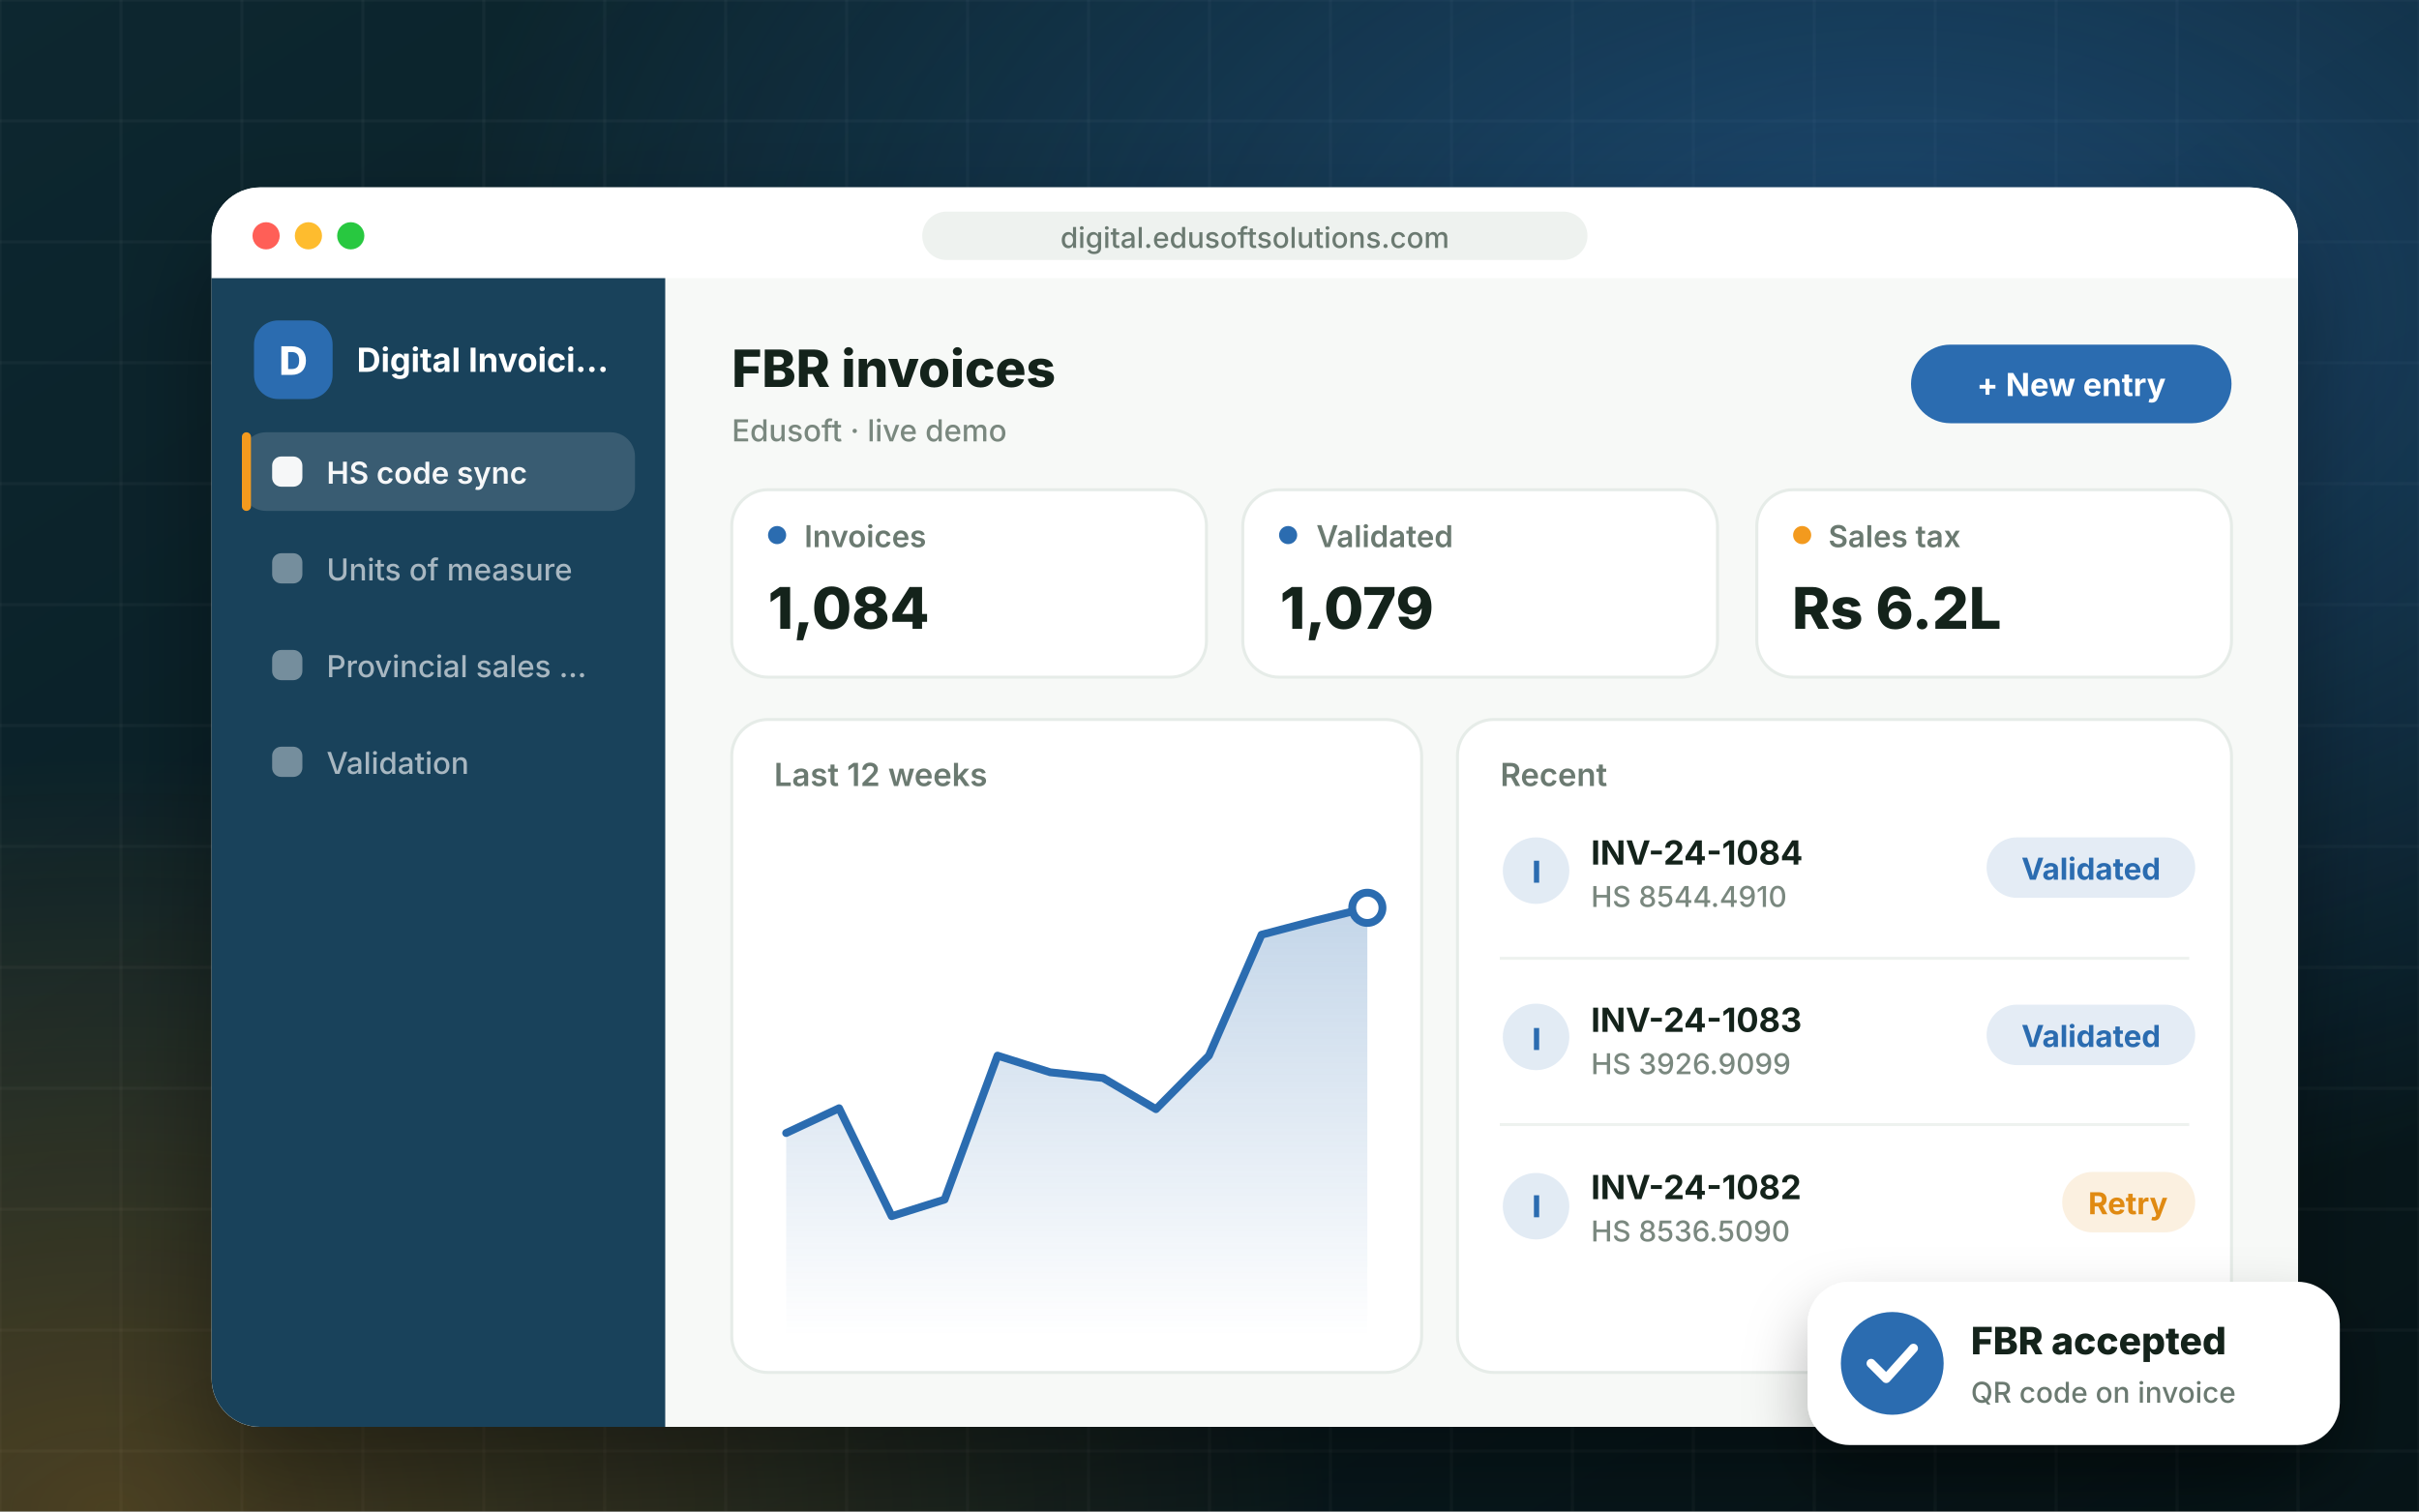
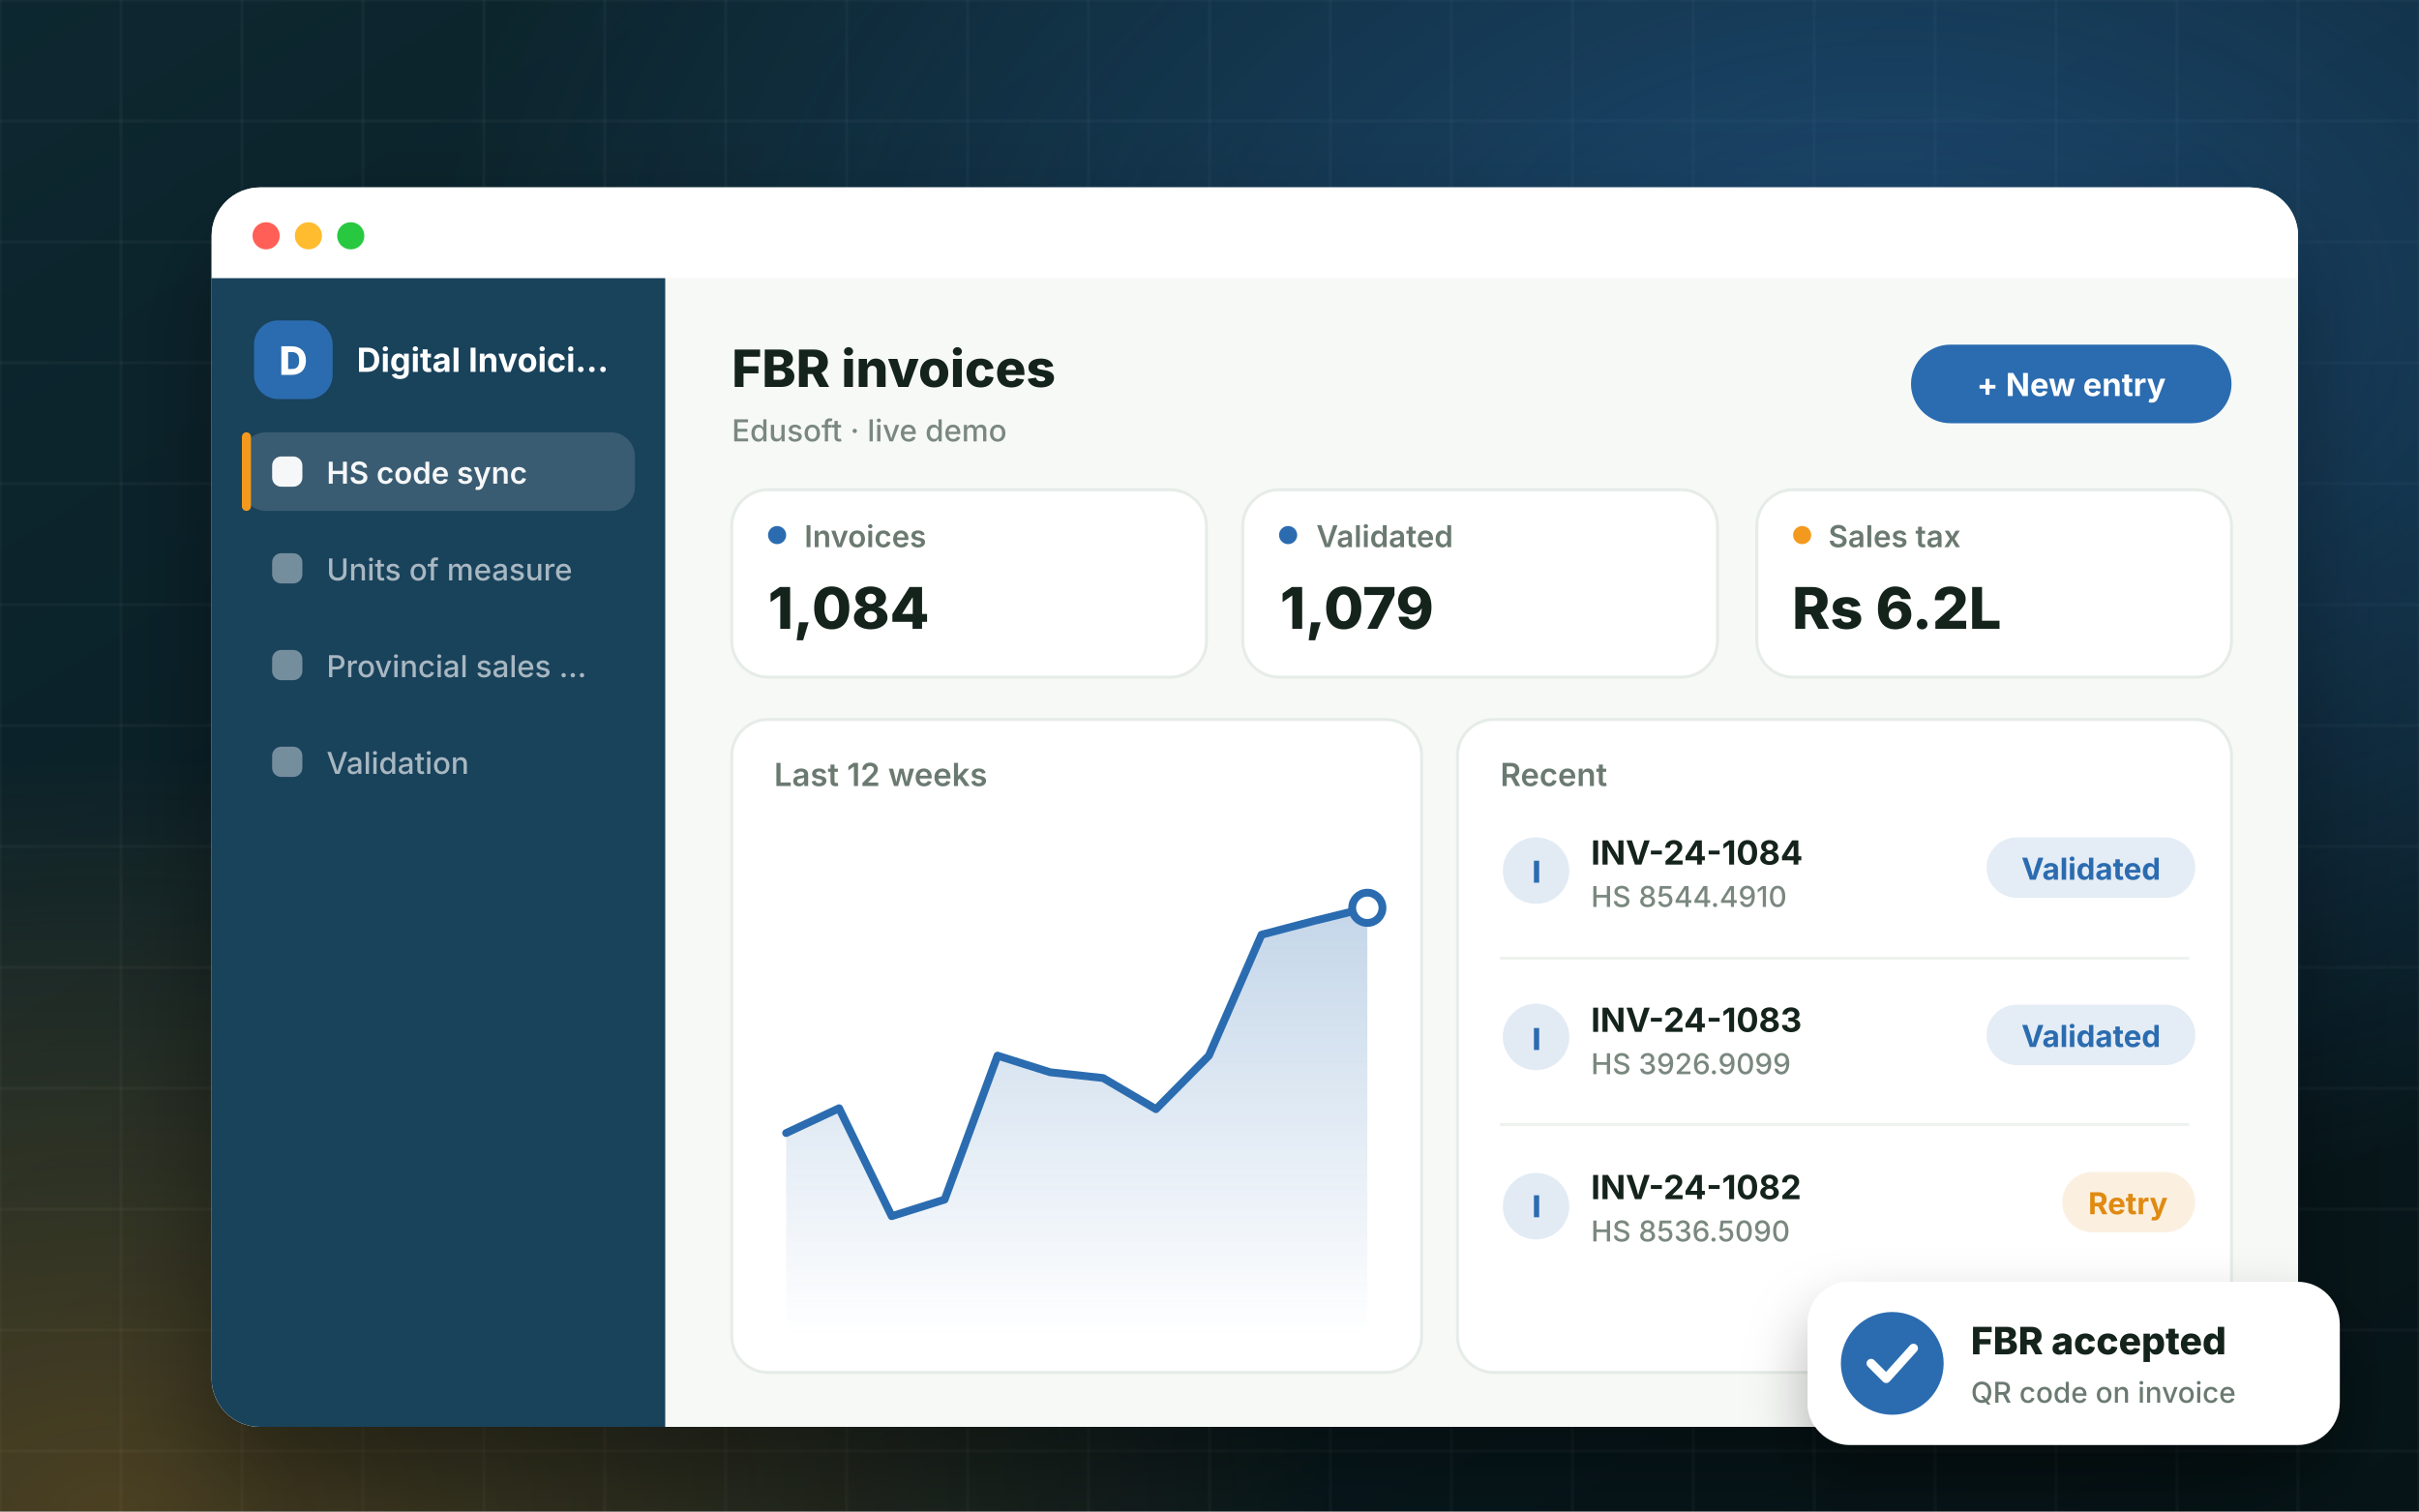
<svg xmlns="http://www.w3.org/2000/svg" viewBox="0 0 800 500" font-family="Inter, 'Segoe UI', Roboto, Arial, sans-serif">
  <defs>
    <linearGradient id="bg" x1="0" y1="0" x2="1" y2="1">
      <stop offset="0" stop-color="#0d2730" />
      <stop offset="1" stop-color="#061417" />
    </linearGradient>
    <radialGradient id="glow" cx=".78" cy=".2" r=".6">
      <stop offset="0" stop-color="#2b6cb0" stop-opacity=".55" />
      <stop offset="1" stop-color="#2b6cb0" stop-opacity="0" />
    </radialGradient>
    <radialGradient id="glow2" cx=".05" cy="1" r=".5">
      <stop offset="0" stop-color="#f39a1e" stop-opacity=".28" />
      <stop offset="1" stop-color="#f39a1e" stop-opacity="0" />
    </radialGradient>
    <linearGradient id="area" x1="0" y1="0" x2="0" y2="1">
      <stop offset="0" stop-color="#2b6cb0" stop-opacity=".28" />
      <stop offset="1" stop-color="#2b6cb0" stop-opacity="0" />
    </linearGradient>
    <filter id="sh" x="-20%" y="-20%" width="140%" height="150%">
      <feDropShadow dx="0" dy="18" stdDeviation="18" flood-color="#000" flood-opacity=".38" />
    </filter>
    <filter id="sh2" x="-30%" y="-40%" width="160%" height="200%">
      <feDropShadow dx="0" dy="10" stdDeviation="10" flood-color="#000" flood-opacity=".3" />
    </filter>
  </defs>
  <rect width="800" height="500" fill="url(#bg)" />
  <path d="M0 0 V500" stroke="#fff" stroke-opacity=".035" />
  <path d="M40 0 V500" stroke="#fff" stroke-opacity=".035" />
  <path d="M80 0 V500" stroke="#fff" stroke-opacity=".035" />
  <path d="M120 0 V500" stroke="#fff" stroke-opacity=".035" />
  <path d="M160 0 V500" stroke="#fff" stroke-opacity=".035" />
  <path d="M200 0 V500" stroke="#fff" stroke-opacity=".035" />
  <path d="M240 0 V500" stroke="#fff" stroke-opacity=".035" />
  <path d="M280 0 V500" stroke="#fff" stroke-opacity=".035" />
  <path d="M320 0 V500" stroke="#fff" stroke-opacity=".035" />
  <path d="M360 0 V500" stroke="#fff" stroke-opacity=".035" />
  <path d="M400 0 V500" stroke="#fff" stroke-opacity=".035" />
  <path d="M440 0 V500" stroke="#fff" stroke-opacity=".035" />
  <path d="M480 0 V500" stroke="#fff" stroke-opacity=".035" />
  <path d="M520 0 V500" stroke="#fff" stroke-opacity=".035" />
  <path d="M560 0 V500" stroke="#fff" stroke-opacity=".035" />
  <path d="M600 0 V500" stroke="#fff" stroke-opacity=".035" />
  <path d="M640 0 V500" stroke="#fff" stroke-opacity=".035" />
  <path d="M680 0 V500" stroke="#fff" stroke-opacity=".035" />
  <path d="M720 0 V500" stroke="#fff" stroke-opacity=".035" />
  <path d="M760 0 V500" stroke="#fff" stroke-opacity=".035" />
  <path d="M800 0 V500" stroke="#fff" stroke-opacity=".035" />
  <path d="M0 0 H800" stroke="#fff" stroke-opacity=".035" />
  <path d="M0 40 H800" stroke="#fff" stroke-opacity=".035" />
  <path d="M0 80 H800" stroke="#fff" stroke-opacity=".035" />
  <path d="M0 120 H800" stroke="#fff" stroke-opacity=".035" />
  <path d="M0 160 H800" stroke="#fff" stroke-opacity=".035" />
  <path d="M0 200 H800" stroke="#fff" stroke-opacity=".035" />
  <path d="M0 240 H800" stroke="#fff" stroke-opacity=".035" />
  <path d="M0 280 H800" stroke="#fff" stroke-opacity=".035" />
  <path d="M0 320 H800" stroke="#fff" stroke-opacity=".035" />
  <path d="M0 360 H800" stroke="#fff" stroke-opacity=".035" />
  <path d="M0 400 H800" stroke="#fff" stroke-opacity=".035" />
  <path d="M0 440 H800" stroke="#fff" stroke-opacity=".035" />
  <path d="M0 480 H800" stroke="#fff" stroke-opacity=".035" />
  <rect width="800" height="500" fill="url(#glow)" />
  <rect width="800" height="500" fill="url(#glow2)" />
  <g filter="url(#sh)">
    <rect x="70" y="62" width="690" height="410" rx="16" fill="#f7f9f7" />
  </g>
  <path d="M70 78 a16 16 0 0 1 16 -16 h658 a16 16 0 0 1 16 16 v14 h-690 z" fill="#fff" />
  <circle cx="88" cy="78" r="4.5" fill="#ff5f57" />
  <circle cx="102" cy="78" r="4.5" fill="#febc2e" />
  <circle cx="116" cy="78" r="4.5" fill="#28c840" />
-   <rect x="305.0" y="70" width="220" height="16" rx="8" fill="#eef2ef" />
-   <text x="415.0" y="82" font-size="9.5" font-weight="500" fill="#6b7a71" text-anchor="middle" opacity="1">digital.edusoftsolutions.com</text>
  <path d="M70 92 h150 v380 h-134 a16 16 0 0 1 -16 -16 z" fill="#19425b" />
  <rect x="84" y="106" width="26" height="26" rx="8" fill="#2b6cb0" />
  <text x="97" y="124" font-size="13" font-weight="800" fill="#fff" text-anchor="middle" opacity="1">D</text>
  <text x="118" y="123" font-size="11" font-weight="700" fill="#fff" text-anchor="start" opacity="1">Digital Invoici…</text>
  <rect x="80" y="143" width="130" height="26" rx="8" fill="#fff" opacity=".14" />
  <rect x="80" y="143" width="3" height="26" rx="1.5" fill="#f39a1e" />
  <rect x="90" y="151" width="10" height="10" rx="3" fill="#fff" opacity="0.95" />
  <text x="108" y="160" font-size="10" font-weight="600" fill="#fff" text-anchor="start" opacity="0.95">HS code sync</text>
  <rect x="90" y="183" width="10" height="10" rx="3" fill="#fff" opacity="0.4" />
  <text x="108" y="192" font-size="10" font-weight="500" fill="#fff" text-anchor="start" opacity="0.62">Units of measure</text>
  <rect x="90" y="215" width="10" height="10" rx="3" fill="#fff" opacity="0.4" />
  <text x="108" y="224" font-size="10" font-weight="500" fill="#fff" text-anchor="start" opacity="0.62">Provincial sales …</text>
  <rect x="90" y="247" width="10" height="10" rx="3" fill="#fff" opacity="0.4" />
  <text x="108" y="256" font-size="10" font-weight="500" fill="#fff" text-anchor="start" opacity="0.62">Validation</text>
  <text x="242" y="128" font-size="17" font-weight="800" fill="#14231b" text-anchor="start" opacity="1">FBR invoices</text>
  <text x="242" y="146" font-size="10" font-weight="500" fill="#7a887f" text-anchor="start" opacity="1">Edusoft · live demo</text>
  <rect x="632" y="114" width="106" height="26" rx="13" fill="#2b6cb0" />
  <text x="685" y="131" font-size="10.5" font-weight="700" fill="#fff" text-anchor="middle" opacity="1">+ New entry</text>
  <rect x="242" y="162" width="157" height="62" rx="12" fill="#fff" stroke="#e6ece8" />
  <rect x="254" y="174" width="6" height="6" rx="3" fill="#2b6cb0" />
  <text x="266.0" y="181" font-size="10" font-weight="600" fill="#6b7a71" text-anchor="start" opacity="1">Invoices</text>
  <text x="254.0" y="208" font-size="19" font-weight="800" fill="#14231b" text-anchor="start" opacity="1">1,084</text>
  <rect x="411" y="162" width="157" height="62" rx="12" fill="#fff" stroke="#e6ece8" />
  <rect x="423" y="174" width="6" height="6" rx="3" fill="#2b6cb0" />
  <text x="435.333" y="181" font-size="10" font-weight="600" fill="#6b7a71" text-anchor="start" opacity="1">Validated</text>
  <text x="423.333" y="208" font-size="19" font-weight="800" fill="#14231b" text-anchor="start" opacity="1">1,079</text>
  <rect x="581" y="162" width="157" height="62" rx="12" fill="#fff" stroke="#e6ece8" />
  <rect x="593" y="174" width="6" height="6" rx="3" fill="#f39a1e" />
  <text x="604.667" y="181" font-size="10" font-weight="600" fill="#6b7a71" text-anchor="start" opacity="1">Sales tax</text>
  <text x="592.667" y="208" font-size="19" font-weight="800" fill="#14231b" text-anchor="start" opacity="1">Rs 6.2L</text>
  <rect x="242" y="238" width="228.16" height="216" rx="12" fill="#fff" stroke="#e6ece8" />
  <text x="256" y="260" font-size="10.5" font-weight="600" fill="#6b7a71" text-anchor="start" opacity="1">Last 12 weeks</text>
  <path d="M260.0,374.8 L277.5,366.6 L294.9,402.3 L312.4,396.8 L329.9,349.2 L347.3,354.7 L364.8,356.6 L382.3,366.9 L399.8,349.2 L417.2,309.2 L434.7,304.6 L452.2,300.3 L452.2,442 L260.0,442 Z" fill="url(#area)" />
  <path d="M260.0,374.8 L277.5,366.6 L294.9,402.3 L312.4,396.8 L329.9,349.2 L347.3,354.7 L364.8,356.6 L382.3,366.9 L399.8,349.2 L417.2,309.2 L434.7,304.6 L452.2,300.3" fill="none" stroke="#2b6cb0" stroke-width="2.6" stroke-linejoin="round" stroke-linecap="round" />
  <circle cx="452.2" cy="300.3" r="5" fill="#fff" stroke="#2b6cb0" stroke-width="2.6" />
  <rect x="482" y="238" width="256" height="216" rx="12" fill="#fff" stroke="#e6ece8" />
  <text x="496.16" y="260" font-size="10.5" font-weight="600" fill="#6b7a71" text-anchor="start" opacity="1">Recent</text>
  <circle cx="508" cy="288" r="11" fill="#2b6cb0" opacity=".14" />
  <text x="508.16" y="292.0" font-size="10" font-weight="800" fill="#2b6cb0" text-anchor="middle" opacity="1">I</text>
  <text x="526.16" y="286.0" font-size="11" font-weight="700" fill="#14231b" text-anchor="start" opacity="1">INV-24-1084</text>
  <text x="526.16" y="300.0" font-size="9.5" font-weight="500" fill="#7a887f" text-anchor="start" opacity="1">HS 8544.4910</text>
  <rect x="657" y="277.0" width="69" height="20" rx="10" fill="#2b6cb0" opacity=".13" />
  <text x="691.55" y="291.0" font-size="10" font-weight="700" fill="#2b6cb0" text-anchor="middle" opacity="1">Validated</text>
  <path d="M496 317 H724" stroke="#eef2ef" />
  <circle cx="508" cy="343" r="11" fill="#2b6cb0" opacity=".14" />
  <text x="508.16" y="347.333" font-size="10" font-weight="800" fill="#2b6cb0" text-anchor="middle" opacity="1">I</text>
  <text x="526.16" y="341.333" font-size="11" font-weight="700" fill="#14231b" text-anchor="start" opacity="1">INV-24-1083</text>
  <text x="526.16" y="355.333" font-size="9.5" font-weight="500" fill="#7a887f" text-anchor="start" opacity="1">HS 3926.9099</text>
  <rect x="657" y="332.333" width="69" height="20" rx="10" fill="#2b6cb0" opacity=".13" />
  <text x="691.55" y="346.333" font-size="10" font-weight="700" fill="#2b6cb0" text-anchor="middle" opacity="1">Validated</text>
  <path d="M496 372 H724" stroke="#eef2ef" />
  <circle cx="508" cy="399" r="11" fill="#2b6cb0" opacity=".14" />
  <text x="508.16" y="402.667" font-size="10" font-weight="800" fill="#2b6cb0" text-anchor="middle" opacity="1">I</text>
  <text x="526.16" y="396.667" font-size="11" font-weight="700" fill="#14231b" text-anchor="start" opacity="1">INV-24-1082</text>
  <text x="526.16" y="410.667" font-size="9.5" font-weight="500" fill="#7a887f" text-anchor="start" opacity="1">HS 8536.5090</text>
  <rect x="682" y="387.667" width="44" height="20" rx="10" fill="#e08a12" opacity=".13" />
  <text x="703.75" y="401.667" font-size="10" font-weight="700" fill="#e08a12" text-anchor="middle" opacity="1">Retry</text>
  <g filter="url(#sh2)">
    <rect x="597.8" y="424" width="176" height="54" rx="14" fill="#fff" />
  </g>
  <circle cx="625.8" cy="451" r="17" fill="#2b6cb0" />
  <path d="M618.8,451 l5,5 l9,-10" fill="none" stroke="#fff" stroke-width="3" stroke-linecap="round" stroke-linejoin="round" />
  <text x="651.8" y="448" font-size="12.5" font-weight="800" fill="#14231b" text-anchor="start" opacity="1">FBR accepted</text>
  <text x="651.8" y="464" font-size="9.5" font-weight="500" fill="#6b7a71" text-anchor="start" opacity="1">QR code on invoice</text>
</svg>
